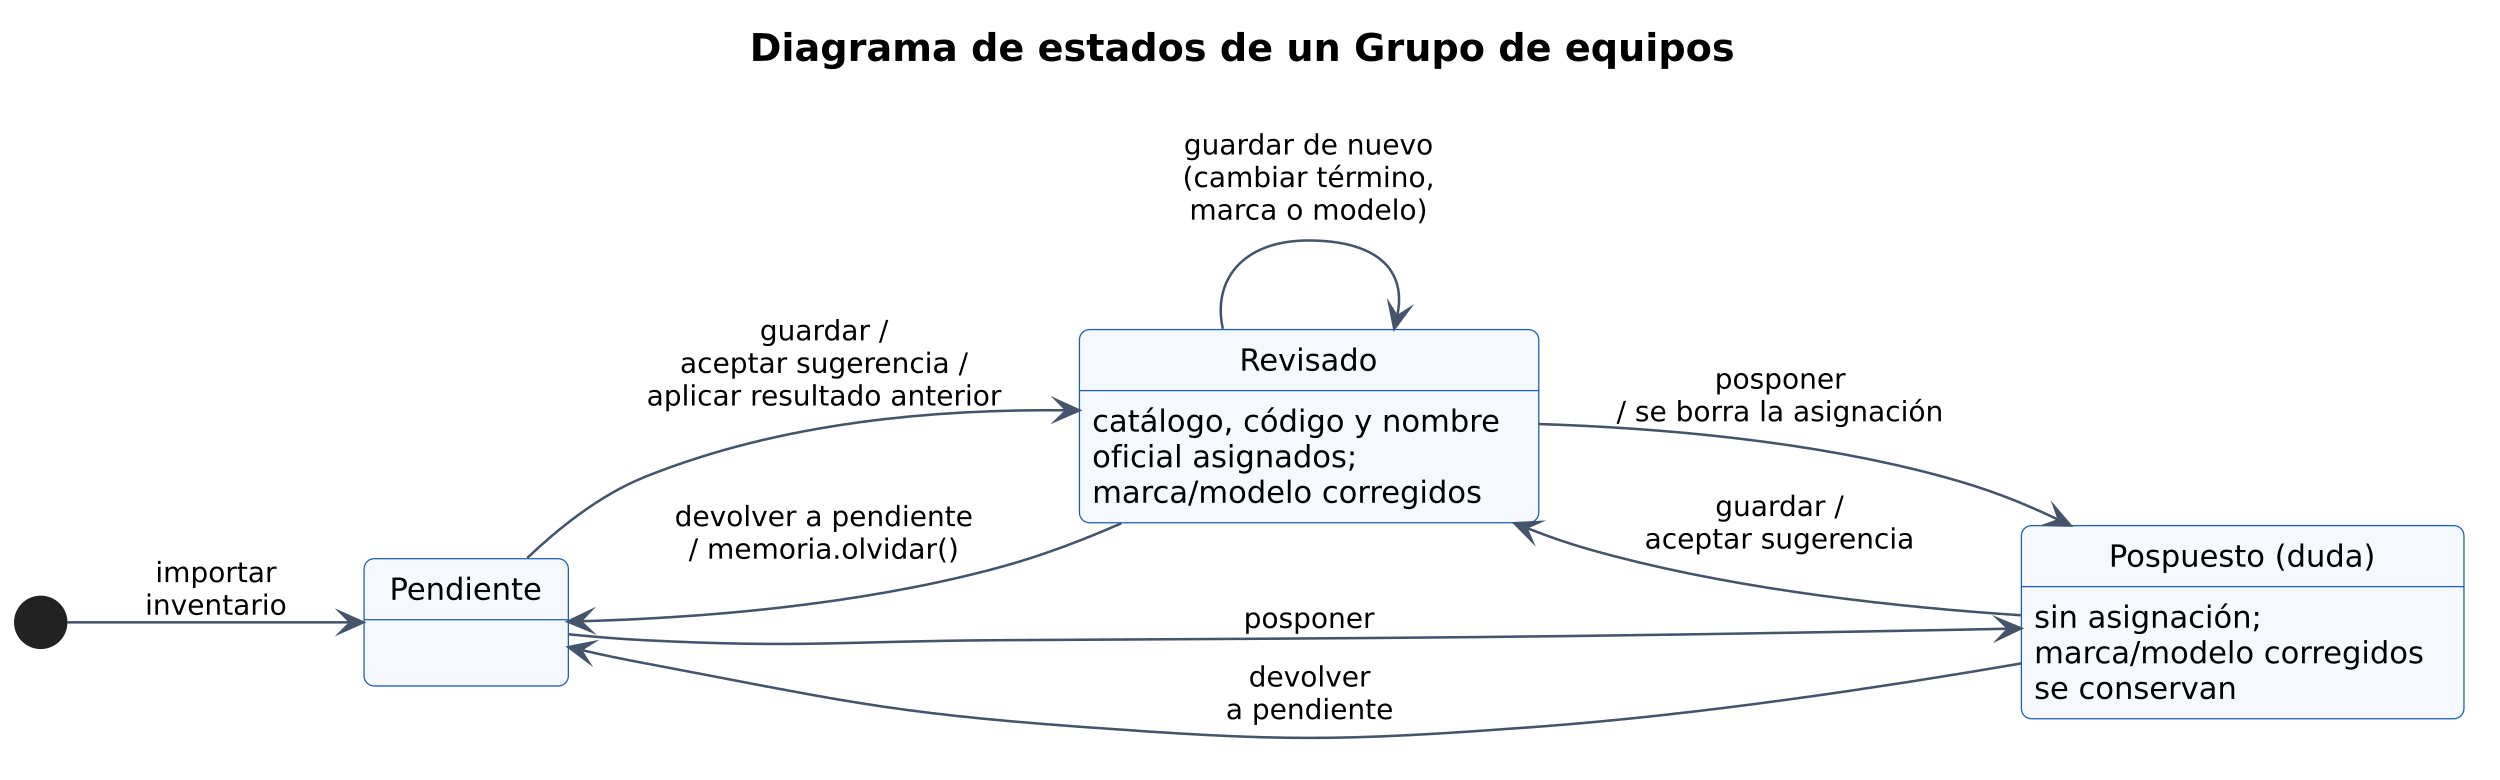
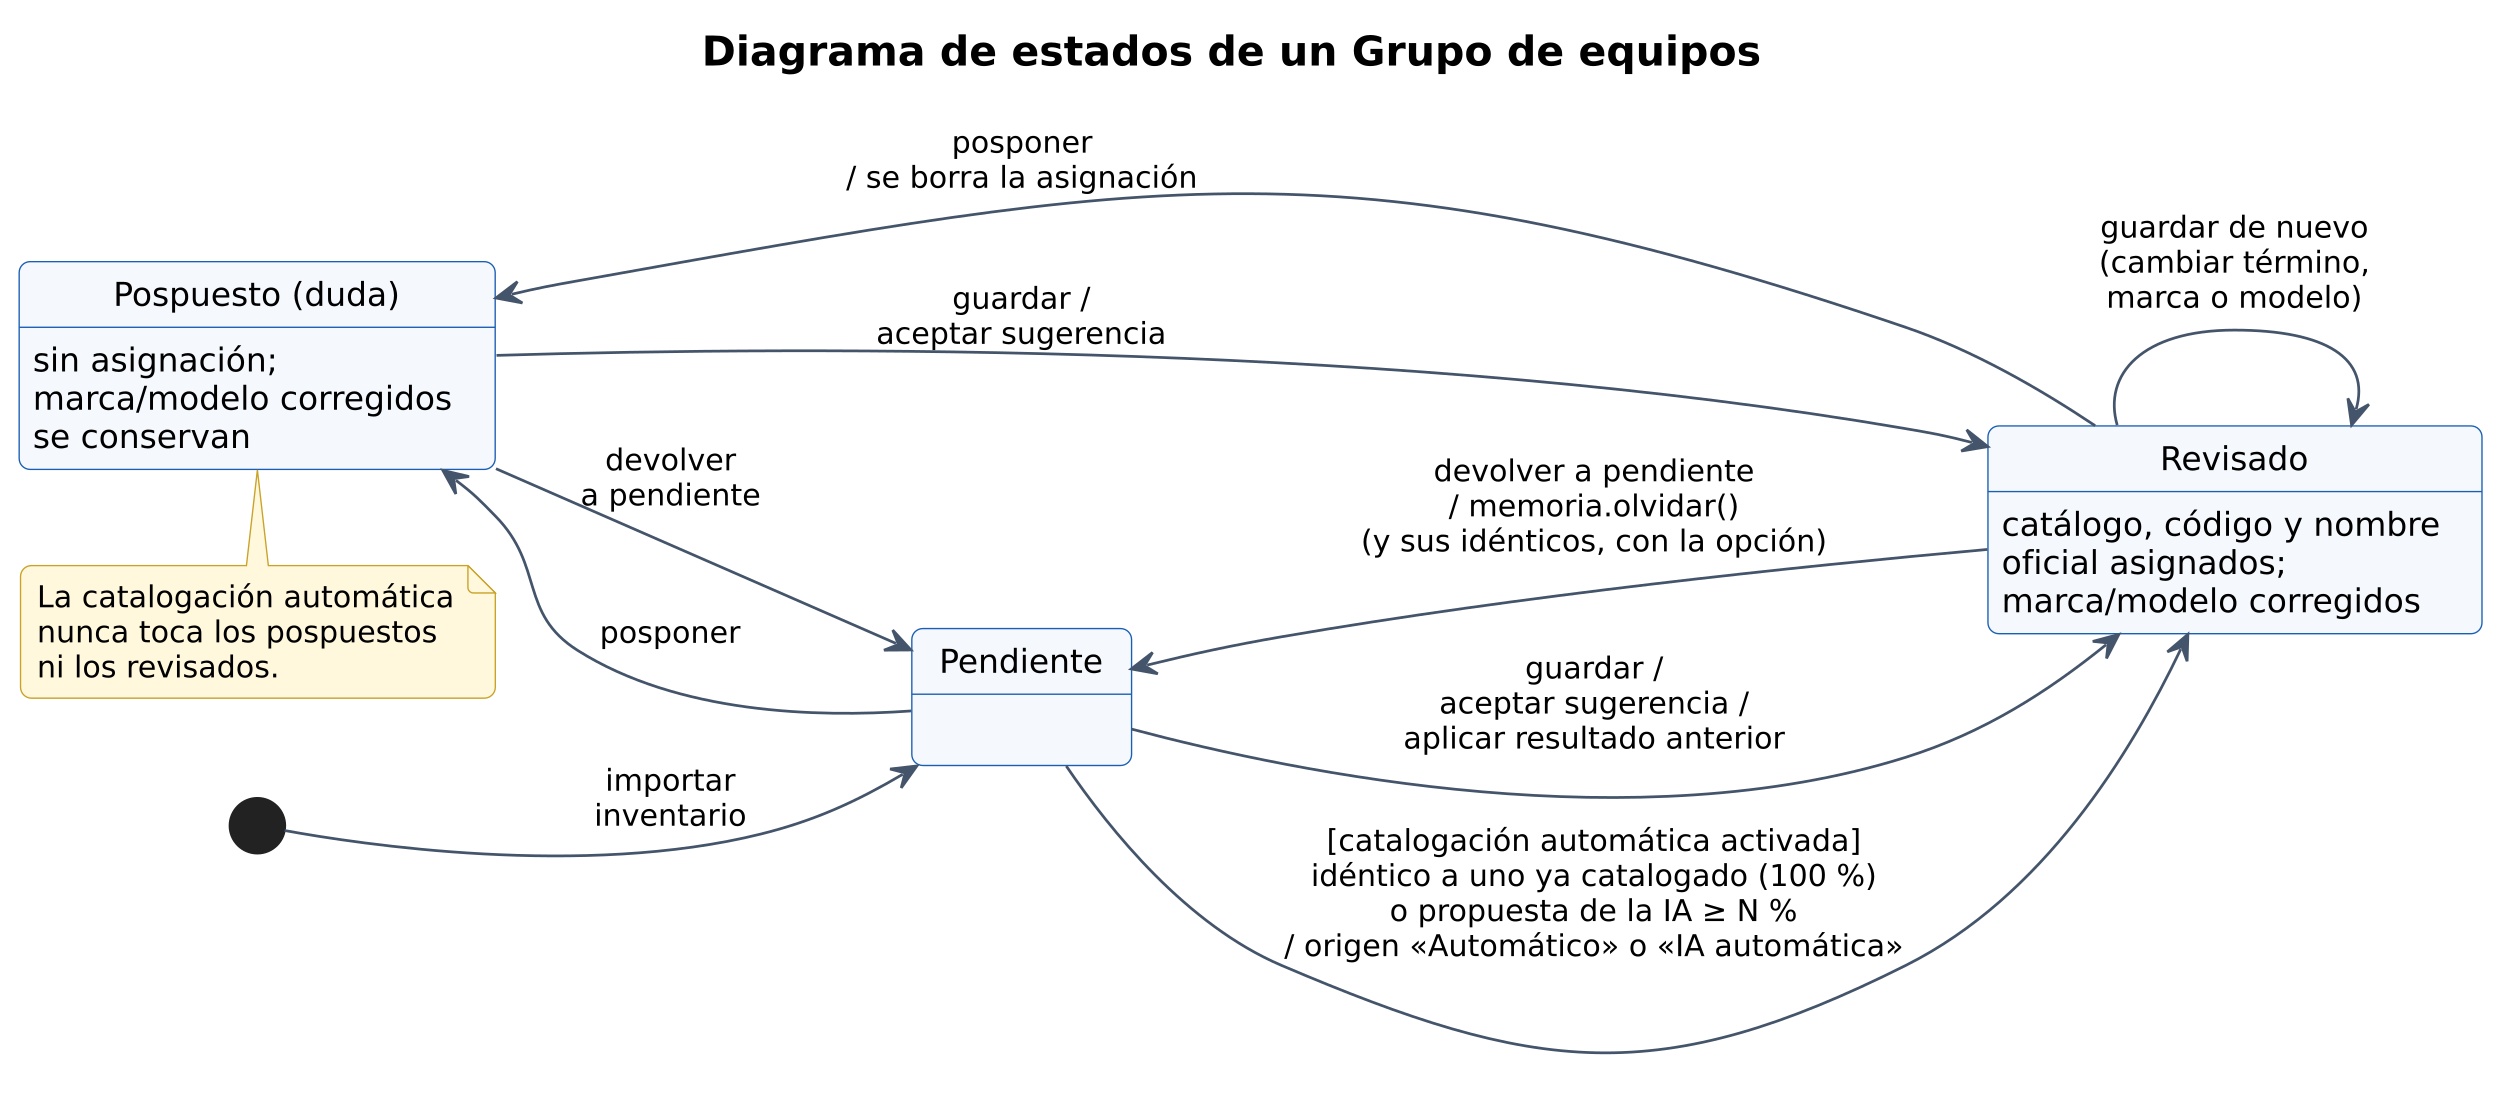
- <svg xmlns="http://www.w3.org/2000/svg" version="1.1" data-diagram-type="STATE" style="width:982px;height:306px;background:#FFFFFF;" width="982px" height="306px" viewBox="0 0 982 306" zoomAndPan="magnify" preserveAspectRatio="none" contentStyleType="text/css">
+ <svg xmlns="http://www.w3.org/2000/svg" contentStyleType="text/css" data-diagram-type="STATE" height="404px" preserveAspectRatio="none" style="width:913px;height:404px;background:#FFFFFF;" version="1.1" viewBox="0 0 913 404" width="913px" zoomAndPan="magnify">
  <defs />
-   <g font-family="sans-serif" lengthAdjust="spacing">
+   <g>
    <g class="title" data-source-line="2">
-       <text x="294.489" y="23.923" fill="#000" font-size="15" textLength="386.865" font-weight="700" font-family="'DejaVu Sans'">Diagrama de estados de un Grupo de equipos</text>
+       <text fill="#000000" font-family="DejaVu Sans" font-size="15" font-weight="bold" lengthAdjust="spacing" textLength="386.865" x="256.279" y="23.923">Diagrama de estados de un Grupo de equipos</text>
    </g>
-     <g class="entity" data-qualified-name="Pendiente" id="ent0001" data-source-line="5">
-       <rect x="143" y="219.461" width="80.252" height="50" fill="#F5F8FD" style="stroke:#1A5FB4;stroke-width:0.5;" rx="4" ry="4" />
-       <line x1="143" y1="243.43" x2="223.252" y2="243.43" style="stroke:#1A5FB4;stroke-width:0.5;" />
-       <text x="153" y="235.6" fill="#000" font-size="12" textLength="60.252" font-family="'DejaVu Sans'">Pendiente</text>
+     <g id="Pendiente">
+       <rect fill="#F5F8FD" height="50" rx="4" ry="4" style="stroke:#1A5FB4;stroke-width:0.5;" width="80.252" x="333" y="229.555" />
+       <line style="stroke:#1A5FB4;stroke-width:0.5;" x1="333" x2="413.252" y1="253.524" y2="253.524" />
+       <text fill="#000000" font-family="DejaVu Sans" font-size="12" lengthAdjust="spacing" textLength="60.252" x="343" y="245.694">Pendiente</text>
    </g>
-     <g class="entity" data-qualified-name="Revisado" id="ent0002" data-source-line="6">
-       <rect x="424" y="129.461" width="180.424" height="75.875" fill="#F5F8FD" style="stroke:#1A5FB4;stroke-width:0.5;" rx="4" ry="4" />
-       <line x1="424" y1="153.43" x2="604.424" y2="153.43" style="stroke:#1A5FB4;stroke-width:0.5;" />
-       <text x="486.852" y="145.6" fill="#000" font-size="12" textLength="54.721" font-family="'DejaVu Sans'">Revisado</text>
-       <text x="429" y="169.568" fill="#000" font-size="12" textLength="160.424" font-family="'DejaVu Sans'">catálogo, código y nombre</text>
-       <text x="429" y="183.537" fill="#000" font-size="12" textLength="104.104" font-family="'DejaVu Sans'">oficial asignados;</text>
-       <text x="429" y="197.506" fill="#000" font-size="12" textLength="153.844" font-family="'DejaVu Sans'">marca/modelo corregidos</text>
+     <g id="Revisado">
+       <rect fill="#F5F8FD" height="75.875" rx="4" ry="4" style="stroke:#1A5FB4;stroke-width:0.5;" width="180.424" x="726" y="155.555" />
+       <line style="stroke:#1A5FB4;stroke-width:0.5;" x1="726" x2="906.424" y1="179.524" y2="179.524" />
+       <text fill="#000000" font-family="DejaVu Sans" font-size="12" lengthAdjust="spacing" textLength="54.721" x="788.852" y="171.694">Revisado</text>
+       <text fill="#000000" font-family="DejaVu Sans" font-size="12" lengthAdjust="spacing" textLength="160.424" x="731" y="195.663">catálogo, código y nombre</text>
+       <text fill="#000000" font-family="DejaVu Sans" font-size="12" lengthAdjust="spacing" textLength="104.103" x="731" y="209.631">oficial asignados;</text>
+       <text fill="#000000" font-family="DejaVu Sans" font-size="12" lengthAdjust="spacing" textLength="153.844" x="731" y="223.6">marca/modelo corregidos</text>
    </g>
-     <g class="entity" data-qualified-name="Pospuesto" id="ent0003" data-source-line="7">
-       <rect x="794" y="206.461" width="173.844" height="75.875" fill="#F5F8FD" style="stroke:#1A5FB4;stroke-width:0.5;" rx="4" ry="4" />
-       <line x1="794" y1="230.43" x2="967.844" y2="230.43" style="stroke:#1A5FB4;stroke-width:0.5;" />
-       <text x="828.369" y="222.6" fill="#000" font-size="12" textLength="105.105" font-family="'DejaVu Sans'">Pospuesto (duda)</text>
-       <text x="799" y="246.568" fill="#000" font-size="12" textLength="89.443" font-family="'DejaVu Sans'">sin asignación;</text>
-       <text x="799" y="260.537" fill="#000" font-size="12" textLength="153.844" font-family="'DejaVu Sans'">marca/modelo corregidos</text>
-       <text x="799" y="274.506" fill="#000" font-size="12" textLength="79.623" font-family="'DejaVu Sans'">se conservan</text>
+     <g id="Pospuesto">
+       <rect fill="#F5F8FD" height="75.875" rx="4" ry="4" style="stroke:#1A5FB4;stroke-width:0.5;" width="173.844" x="7" y="95.555" />
+       <line style="stroke:#1A5FB4;stroke-width:0.5;" x1="7" x2="180.844" y1="119.524" y2="119.524" />
+       <text fill="#000000" font-family="DejaVu Sans" font-size="12" lengthAdjust="spacing" textLength="105.106" x="41.369" y="111.694">Pospuesto (duda)</text>
+       <text fill="#000000" font-family="DejaVu Sans" font-size="12" lengthAdjust="spacing" textLength="89.443" x="12" y="135.663">sin asignación;</text>
+       <text fill="#000000" font-family="DejaVu Sans" font-size="12" lengthAdjust="spacing" textLength="153.844" x="12" y="149.631">marca/modelo corregidos</text>
+       <text fill="#000000" font-family="DejaVu Sans" font-size="12" lengthAdjust="spacing" textLength="79.623" x="12" y="163.6">se conservan</text>
    </g>
-     <g class="start_entity" data-qualified-name=".start." id="ent0004" data-source-line="4">
-       <ellipse cx="16" cy="244.461" rx="10" ry="10" fill="#222" style="stroke:#222;stroke-width:1;" />
+     <ellipse cx="94" cy="301.555" fill="#222222" rx="10" ry="10" style="stroke:#222222;stroke-width:1;" />
+     <g class="entity" data-entity="GMN2" data-source-line="17" data-uid="ent0003" id="entity_GMN2">
+       <path d="M7.5,210.555 L7.5,250.969 A4,4 0 0 0 11.5,254.969 L176.889,254.969 A4,4 0 0 0 180.889,250.969 L180.889,216.555 L170.889,206.555 L98,206.555 L94,171.635 L90,206.555 L11.5,206.555 A4,4 0 0 0 7.5,210.555" fill="#FFF8DC" style="stroke:#C9A227;stroke-width:0.5;" />
+       <path d="M170.889,206.555 L170.889,214.555 A2,2 0 0 0 172.889,216.555 L180.889,216.555 L170.889,206.555" fill="#FFF8DC" style="stroke:#C9A227;stroke-width:0.5;" />
+       <text fill="#000000" font-family="DejaVu Sans" font-size="11" lengthAdjust="spacing" textLength="152.389" x="13.5" y="221.766">La catalogación automática</text>
+       <text fill="#000000" font-family="DejaVu Sans" font-size="11" lengthAdjust="spacing" textLength="146.212" x="13.5" y="234.57">nunca toca los pospuestos</text>
+       <text fill="#000000" font-family="DejaVu Sans" font-size="11" lengthAdjust="spacing" textLength="88.806" x="13.5" y="247.375">ni los revisados.</text>
    </g>
-     <g class="link" data-entity-1="ent0004" data-entity-2="ent0001" id="lnk5" data-source-line="4" data-link-type="dependency">
-       <path d="M26.34,244.461 C48.3,244.461 99.2,244.461 137.67,244.461" style="stroke:#44546A;stroke-width:1;" fill="none" id="*start*-to-Pendiente" />
-       <polygon points="142.67,244.461,133.67,240.461,137.67,244.461,133.67,248.461,142.67,244.461" fill="#44546A" style="stroke:#44546A;stroke-width:1;stroke-linejoin:miter;stroke-miterlimit:10;" />
-       <text x="61.028" y="228.671" fill="#000" font-size="11" textLength="47.583" font-family="'DejaVu Sans'">importar</text>
-       <text x="57" y="241.476" fill="#000" font-size="11" textLength="55.639" font-family="'DejaVu Sans'">inventario</text>
+     <g class="link" data-entity-1=".start." data-entity-2="Pendiente" data-source-line="4" data-uid="lnk3" id="link_.start._Pendiente">
+       <path d="M103.95,303.305 C130.81,308.215 212.95,320.775 278,304.555 C297.91,299.585 313.051,292.571 329.681,282.771" fill="none" id="*start*-to-Pendiente" style="stroke:#44546A;stroke-width:1;" />
+       <polygon fill="#44546A" points="334.85,279.725,325.065,280.848,330.542,282.264,329.127,287.741,334.85,279.725" style="stroke:#44546A;stroke-width:1;" />
+       <text fill="#000000" font-family="DejaVu Sans" font-size="11" lengthAdjust="spacing" textLength="47.583" x="221.028" y="288.766">importar</text>
+       <text fill="#000000" font-family="DejaVu Sans" font-size="11" lengthAdjust="spacing" textLength="55.639" x="217" y="301.57">inventario</text>
    </g>
-     <g class="link" data-entity-1="ent0001" data-entity-2="ent0002" id="lnk6" data-source-line="8" data-link-type="dependency">
-       <path d="M207.09,219.201 C219.47,207.401 235.71,194.441 253,187.461 C306.95,165.691 367.24,160.696 418.91,161.156" style="stroke:#44546A;stroke-width:1;" fill="none" id="Pendiente-to-Revisado" />
-       <polygon points="423.91,161.201,414.946,157.121,418.91,161.156,414.875,165.121,423.91,161.201" fill="#44546A" style="stroke:#44546A;stroke-width:1;stroke-linejoin:miter;stroke-miterlimit:10;" />
-       <text x="298.457" y="133.671" fill="#000" font-size="11" textLength="50.666" font-family="'DejaVu Sans'">guardar /</text>
-       <text x="267.103" y="146.476" fill="#000" font-size="11" textLength="113.373" font-family="'DejaVu Sans'">aceptar sugerencia /</text>
-       <text x="254" y="159.281" fill="#000" font-size="11" textLength="139.579" font-family="'DejaVu Sans'">aplicar resultado anterior</text>
+     <g class="link" data-entity-1="Pendiente" data-entity-2="Revisado" data-source-line="8" data-uid="lnk4" id="link_Pendiente_Revisado">
+       <path d="M413.25,266.265 C475,282.705 597.91,307.385 696,276.555 C724.6,267.565 747.647,252.759 769.127,235.459" fill="none" id="Pendiente-to-Revisado" style="stroke:#44546A;stroke-width:1;" />
+       <polygon fill="#44546A" points="773.8,231.695,764.282,234.225,769.906,234.832,769.3,240.456,773.8,231.695" style="stroke:#44546A;stroke-width:1;" />
+       <text fill="#000000" font-family="DejaVu Sans" font-size="11" lengthAdjust="spacing" textLength="50.666" x="556.957" y="247.766">guardar /</text>
+       <text fill="#000000" font-family="DejaVu Sans" font-size="11" lengthAdjust="spacing" textLength="113.373" x="525.603" y="260.57">aceptar sugerencia /</text>
+       <text fill="#000000" font-family="DejaVu Sans" font-size="11" lengthAdjust="spacing" textLength="139.579" x="512.5" y="273.375">aplicar resultado anterior</text>
    </g>
-     <g class="link" data-entity-1="ent0002" data-entity-2="ent0001" id="lnk11" data-source-line="13" data-link-type="dependency">
-       <path d="M440.47,205.541 C425.44,212.121 409.47,218.201 394,222.461 C335.86,238.471 270.728,242.853 228.018,244.033" style="stroke:#44546A;stroke-width:1;" fill="none" id="Revisado-to-Pendiente" />
-       <polygon points="223.02,244.171,232.127,247.921,228.018,244.033,231.906,239.924,223.02,244.171" fill="#44546A" style="stroke:#44546A;stroke-width:1;stroke-linejoin:miter;stroke-miterlimit:10;" />
-       <text x="265" y="206.671" fill="#000" font-size="11" textLength="117.16" font-family="'DejaVu Sans'">devolver a pendiente</text>
-       <text x="270.516" y="219.476" fill="#000" font-size="11" textLength="106.127" font-family="'DejaVu Sans'">/ memoria.olvidar()</text>
+     <g class="link" data-entity-1="Pendiente" data-entity-2="Revisado" data-source-line="9" data-uid="lnk5" id="link_Pendiente_Revisado">
+       <path d="M389.41,279.765 C405.61,303.605 433.52,337.845 468,352.555 C561.21,392.305 605.39,397.915 696,352.555 C746.1,327.465 777.955,275.575 796.425,237.065" fill="none" id="Pendiente-to-Revisado-1" style="stroke:#44546A;stroke-width:1;" />
+       <polygon fill="#44546A" points="799.02,231.655,791.521,238.04,796.858,236.163,798.735,241.5,799.02,231.655" style="stroke:#44546A;stroke-width:1;" />
+       <text fill="#000000" font-family="DejaVu Sans" font-size="11" lengthAdjust="spacing" textLength="195.234" x="484.458" y="310.766">[catalogación automática activada]</text>
+       <text fill="#000000" font-family="DejaVu Sans" font-size="11" lengthAdjust="spacing" textLength="206.664" x="478.743" y="323.57">idéntico a uno ya catalogado (100 %)</text>
+       <text fill="#000000" font-family="DejaVu Sans" font-size="11" lengthAdjust="spacing" textLength="149.161" x="507.495" y="336.375">o propuesta de la IA ≥ N %</text>
+       <text fill="#000000" font-family="DejaVu Sans" font-size="11" lengthAdjust="spacing" textLength="226.15" x="469" y="349.18">/ origen «Automático» o «IA automática»</text>
    </g>
-     <g class="link" data-entity-1="ent0001" data-entity-2="ent0003" id="lnk7" data-source-line="9" data-link-type="dependency">
-       <path d="M223.36,249.151 C233.03,250.111 243.38,250.981 253,251.461 C315.59,254.631 331.33,251.801 394,251.461 C558.45,250.571 599.57,250.481 764,247.461 C773.67,247.291 778.791,247.19 788.851,246.95" style="stroke:#44546A;stroke-width:1;" fill="none" id="Pendiente-to-Pospuesto" />
-       <polygon points="793.85,246.831,784.757,243.047,788.851,246.95,784.948,251.044,793.85,246.831" fill="#44546A" style="stroke:#44546A;stroke-width:1;stroke-linejoin:miter;stroke-miterlimit:10;" />
-       <text x="488.5" y="246.671" fill="#000" font-size="11" textLength="51.417" font-family="'DejaVu Sans'">posponer</text>
+     <g class="link" data-entity-1="Revisado" data-entity-2="Pendiente" data-source-line="14" data-uid="lnk10" id="link_Revisado_Pendiente">
+       <path d="M725.8,200.655 C655.47,206.965 555.07,217.525 468,232.555 C449.83,235.685 435.748,238.769 418.948,242.879" fill="none" id="Revisado-to-Pendiente" style="stroke:#44546A;stroke-width:1;" />
+       <polygon fill="#44546A" points="413.12,244.305,422.813,246.052,417.977,243.117,420.912,238.281,413.12,244.305" style="stroke:#44546A;stroke-width:1;" />
+       <text fill="#000000" font-family="DejaVu Sans" font-size="11" lengthAdjust="spacing" textLength="117.16" x="523.533" y="175.766">devolver a pendiente</text>
+       <text fill="#000000" font-family="DejaVu Sans" font-size="11" lengthAdjust="spacing" textLength="106.127" x="529.049" y="188.57">/ memoria.olvidar()</text>
+       <text fill="#000000" font-family="DejaVu Sans" font-size="11" lengthAdjust="spacing" textLength="170.226" x="497" y="201.375">(y sus idénticos, con la opción)</text>
    </g>
-     <g class="link" data-entity-1="ent0003" data-entity-2="ent0001" id="lnk12" data-source-line="14" data-link-type="dependency">
-       <path d="M793.97,260.581 C739.7,269.921 668.01,280.731 604,285.461 C524.22,291.361 503.79,291.261 424,285.461 C347.39,279.891 328.48,274.711 253,260.461 C243.33,258.641 237.843,257.509 228.163,255.289" style="stroke:#44546A;stroke-width:1;" fill="none" id="Pospuesto-to-Pendiente" />
-       <polygon points="223.29,254.171,231.168,260.082,228.163,255.289,232.956,252.284,223.29,254.171" fill="#44546A" style="stroke:#44546A;stroke-width:1;stroke-linejoin:miter;stroke-miterlimit:10;" />
-       <text x="490.486" y="269.671" fill="#000" font-size="11" textLength="47.846" font-family="'DejaVu Sans'">devolver</text>
-       <text x="481.5" y="282.476" fill="#000" font-size="11" textLength="65.817" font-family="'DejaVu Sans'">a pendiente</text>
+     <g class="link" data-entity-1="Pendiente" data-entity-2="Pospuesto" data-source-line="10" data-uid="lnk6" id="link_Pendiente_Pospuesto">
+       <path d="M332.78,259.635 C298.1,262.115 247.48,260.585 211,237.555 C189.41,223.915 198.88,206.785 181,188.555 C175.17,182.605 173.361,180.611 166.491,175.401" fill="none" id="Pendiente-to-Pospuesto" style="stroke:#44546A;stroke-width:1;" />
+       <polygon fill="#44546A" points="161.71,171.775,166.464,180.401,165.694,174.797,171.298,174.026,161.71,171.775" style="stroke:#44546A;stroke-width:1;" />
+       <text fill="#000000" font-family="DejaVu Sans" font-size="11" lengthAdjust="spacing" textLength="51.417" x="219" y="234.766">posponer</text>
    </g>
-     <g class="link" data-entity-1="ent0003" data-entity-2="ent0002" id="lnk8" data-source-line="10" data-link-type="dependency">
-       <path d="M793.77,241.671 C746.05,238.551 686.05,232.041 634,218.461 C621.06,215.091 612.369,212.347 599.489,207.327" style="stroke:#44546A;stroke-width:1;" fill="none" id="Pospuesto-to-Revisado" />
-       <polygon points="594.83,205.511,601.763,212.506,599.489,207.327,604.668,205.052,594.83,205.511" fill="#44546A" style="stroke:#44546A;stroke-width:1;stroke-linejoin:miter;stroke-miterlimit:10;" />
-       <text x="673.752" y="202.671" fill="#000" font-size="11" textLength="50.666" font-family="'DejaVu Sans'">guardar /</text>
-       <text x="646" y="215.476" fill="#000" font-size="11" textLength="106.17" font-family="'DejaVu Sans'">aceptar sugerencia</text>
+     <g class="link" data-entity-1="Pospuesto" data-entity-2="Pendiente" data-source-line="15" data-uid="lnk11" id="link_Pospuesto_Pendiente">
+       <path d="M181.13,171.175 C231.79,193.305 287.922,217.823 327.182,234.973" fill="none" id="Pospuesto-to-Pendiente" style="stroke:#44546A;stroke-width:1;" />
+       <polygon fill="#44546A" points="332.68,237.375,326.034,230.107,328.098,235.374,322.831,237.438,332.68,237.375" style="stroke:#44546A;stroke-width:1;" />
+       <text fill="#000000" font-family="DejaVu Sans" font-size="11" lengthAdjust="spacing" textLength="47.846" x="220.986" y="171.766">devolver</text>
+       <text fill="#000000" font-family="DejaVu Sans" font-size="11" lengthAdjust="spacing" textLength="65.817" x="212" y="184.57">a pendiente</text>
    </g>
-     <g class="link" data-entity-1="ent0002" data-entity-2="ent0003" id="lnk10" data-source-line="12" data-link-type="dependency">
-       <path d="M604.27,166.561 C652.35,168.081 712.25,173.231 764,187.461 C780.55,192.021 793.053,196.796 808.783,204.266" style="stroke:#44546A;stroke-width:1;" fill="none" id="Revisado-to-Pospuesto" />
-       <polygon points="813.3,206.411,806.886,198.937,808.783,204.266,803.454,206.163,813.3,206.411" fill="#44546A" style="stroke:#44546A;stroke-width:1;stroke-linejoin:miter;stroke-miterlimit:10;" />
-       <text x="673.548" y="152.671" fill="#000" font-size="11" textLength="51.417" font-family="'DejaVu Sans'">posponer</text>
-       <text x="635" y="165.476" fill="#000" font-size="11" textLength="128.514" font-family="'DejaVu Sans'">/ se borra la asignación</text>
+     <g class="link" data-entity-1="Pospuesto" data-entity-2="Revisado" data-source-line="11" data-uid="lnk7" id="link_Pospuesto_Revisado">
+       <path d="M181.33,129.785 C298.73,126.265 514.87,125.485 696,156.555 C705.81,158.235 710.133,158.997 720.143,161.597" fill="none" id="Pospuesto-to-Revisado" style="stroke:#44546A;stroke-width:1;" />
+       <polygon fill="#44546A" points="725.95,163.105,718.245,156.971,721.111,161.848,716.234,164.714,725.95,163.105" style="stroke:#44546A;stroke-width:1;" />
+       <text fill="#000000" font-family="DejaVu Sans" font-size="11" lengthAdjust="spacing" textLength="50.666" x="347.752" y="112.766">guardar /</text>
+       <text fill="#000000" font-family="DejaVu Sans" font-size="11" lengthAdjust="spacing" textLength="106.17" x="320" y="125.57">aceptar sugerencia</text>
    </g>
-     <g class="link" data-entity-1="ent0002" data-entity-2="ent0002" id="lnk9" data-source-line="11" data-link-type="dependency">
-       <path d="M480.34,129.151 C476.19,110.731 487.41,94.461 514,94.461 C540.59,94.461 552.909,105.853 548.759,124.273" style="stroke:#44546A;stroke-width:1;" fill="none" id="Revisado-to-Revisado" />
-       <polygon points="547.66,129.151,553.54,121.25,548.759,124.273,545.736,119.492,547.66,129.151" fill="#44546A" style="stroke:#44546A;stroke-width:1;stroke-linejoin:miter;stroke-miterlimit:10;" />
-       <text x="465.005" y="60.671" fill="#000" font-size="11" textLength="98.157" font-family="'DejaVu Sans'">guardar de nuevo</text>
-       <text x="464.5" y="73.476" fill="#000" font-size="11" textLength="99.167" font-family="'DejaVu Sans'">(cambiar término,</text>
-       <text x="467.202" y="86.281" fill="#000" font-size="11" textLength="93.763" font-family="'DejaVu Sans'">marca o modelo)</text>
+     <g class="link" data-entity-1="Revisado" data-entity-2="Pospuesto" data-source-line="13" data-uid="lnk9" id="link_Revisado_Pospuesto">
+       <path d="M765.16,155.475 C744.78,141.855 720.3,127.825 696,119.555 C491.84,49.985 423.32,64.615 211,102.555 C201.25,104.295 196.969,105.075 186.939,107.445" fill="none" id="Revisado-to-Pospuesto" style="stroke:#44546A;stroke-width:1;" />
+       <polygon fill="#44546A" points="181.1,108.825,190.779,110.648,185.966,107.675,188.939,102.863,181.1,108.825" style="stroke:#44546A;stroke-width:1;" />
+       <text fill="#000000" font-family="DejaVu Sans" font-size="11" lengthAdjust="spacing" textLength="51.417" x="347.548" y="55.766">posponer</text>
+       <text fill="#000000" font-family="DejaVu Sans" font-size="11" lengthAdjust="spacing" textLength="128.514" x="309" y="68.57">/ se borra la asignación</text>
+     </g>
+     <g class="link" data-entity-1="Revisado" data-entity-2="Revisado" data-source-line="12" data-uid="lnk8" id="link_Revisado_Revisado">
+       <path d="M773.2,155.245 C767.91,136.815 782.18,120.555 816,120.555 C849.82,120.555 865.745,131.048 860.455,149.478" fill="none" id="Revisado-to-Revisado" style="stroke:#44546A;stroke-width:1;" />
+       <polygon fill="#44546A" points="858.8,155.245,865.128,147.698,860.179,150.439,857.438,145.491,858.8,155.245" style="stroke:#44546A;stroke-width:1;" />
+       <text fill="#000000" font-family="DejaVu Sans" font-size="11" lengthAdjust="spacing" textLength="98.157" x="767.005" y="86.766">guardar de nuevo</text>
+       <text fill="#000000" font-family="DejaVu Sans" font-size="11" lengthAdjust="spacing" textLength="99.166" x="766.5" y="99.57">(cambiar término,</text>
+       <text fill="#000000" font-family="DejaVu Sans" font-size="11" lengthAdjust="spacing" textLength="93.763" x="769.202" y="112.375">marca o modelo)</text>
    </g>
  </g>
</svg>
